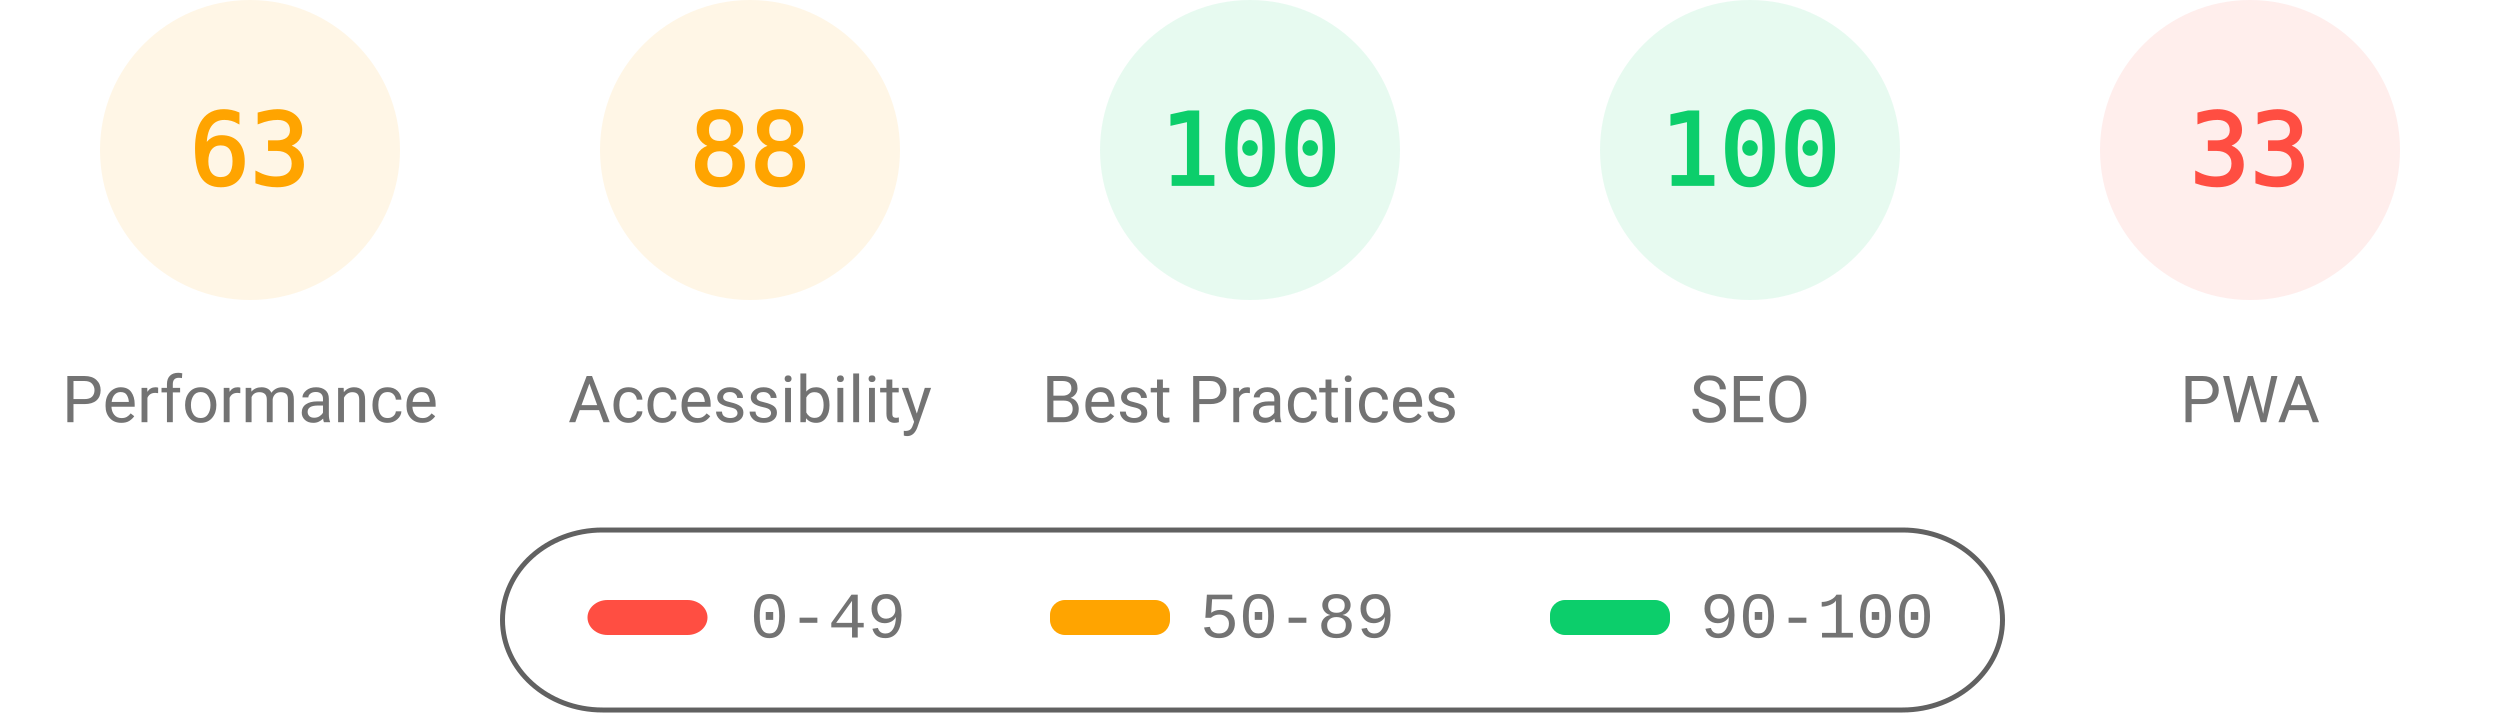
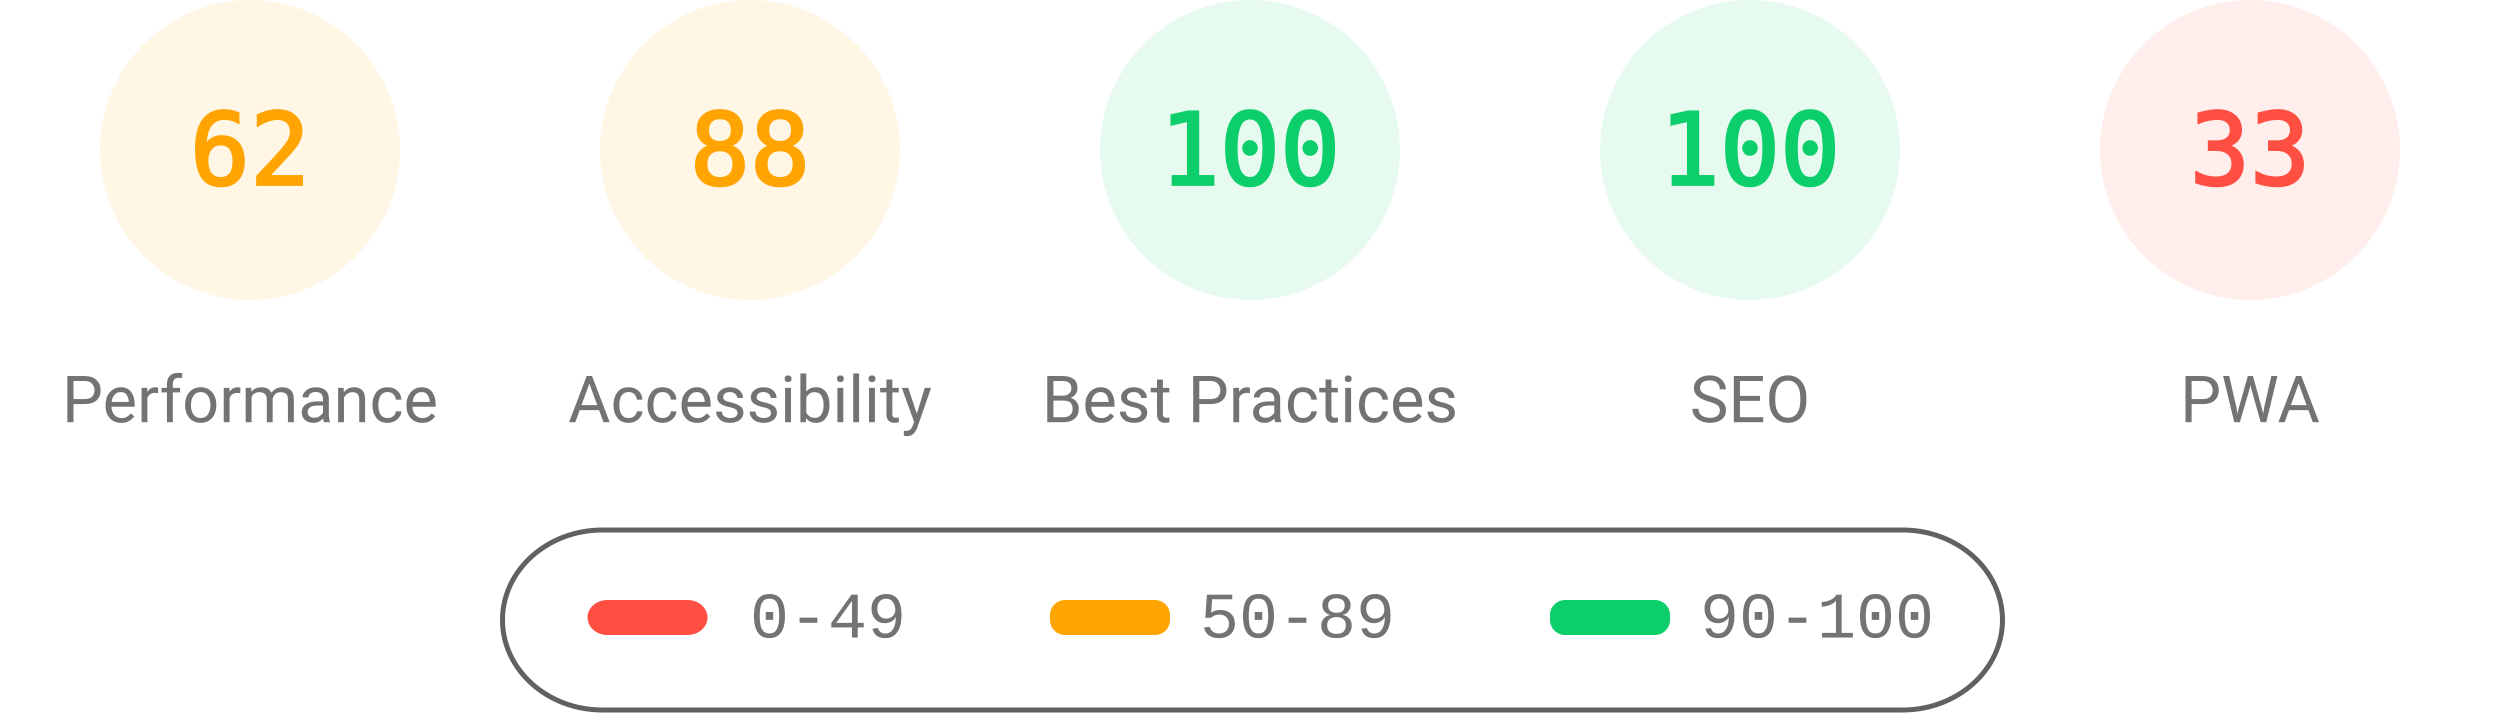
<svg xmlns="http://www.w3.org/2000/svg" fill="none" width="1000" height="285">
  <style>.gauge-base{opacity:.1}.gauge-arc{fill:none;animation-delay:250ms;stroke-linecap:round;transform:rotate(-90deg);transform-origin:100px 60px;animation:load-gauge 1s ease forwards}.guage-text{font-size:40px;font-family:monospace;text-align:center}.guage-red{color:#ff4e42;fill:#ff4e42;stroke:#ff4e42}.guage-orange{color:#ffa400;fill:#ffa400;stroke:#ffa400}.guage-green{color:#0cce6b;fill:#0cce6b;stroke:#0cce6b}.guage-undefined{color:#5c5c5c;fill:#5c5c5c;stroke:#5c5c5c}.guage-title{color:#737373;fill:#737373;stroke:none;font-size:26px;line-height:26px;font-family:Roboto,Halvetica,Arial,sans-serif}@keyframes load-gauge{from{stroke-dasharray:0 352.858}}</style>
  <svg class="guage-div guage-perf guage-orange" viewBox="0 0 200 200" width="200" height="200">
    <circle class="gauge-base" r="56" cx="100" cy="60" stroke-width="8" />
-     <circle class="gauge-arc guage-arc-1" r="56" cx="100" cy="60" stroke-width="8" style="stroke-dasharray:221.671,351.858" />
-     <text class="guage-text" x="100" y="60" alignment-baseline="central" dominant-baseline="central" text-anchor="middle">63</text>
+     <circle class="gauge-arc guage-arc-1" r="56" cx="100" cy="60" stroke-width="8" style="stroke-dasharray:218.152,351.858" />
+     <text class="guage-text" x="100" y="60" alignment-baseline="central" dominant-baseline="central" text-anchor="middle">62</text>
    <text class="guage-title" x="100" y="160" alignment-baseline="central" dominant-baseline="central" text-anchor="middle">Performance</text>
  </svg>
  <svg class="guage-div guage-acc guage-orange" viewBox="0 0 200 200" width="200" height="200" x="200">
    <circle class="gauge-base" r="56" cx="100" cy="60" stroke-width="8" />
    <circle class="gauge-arc guage-arc-2" r="56" cx="100" cy="60" stroke-width="8" style="stroke-dasharray:309.635,351.858" />
    <text class="guage-text" x="100" y="60" alignment-baseline="central" dominant-baseline="central" text-anchor="middle">88</text>
    <text class="guage-title" x="100" y="160" alignment-baseline="central" dominant-baseline="central" text-anchor="middle">Accessibility</text>
  </svg>
  <svg class="guage-div guage-best guage-green" viewBox="0 0 200 200" width="200" height="200" x="400">
    <circle class="gauge-base" r="56" cx="100" cy="60" stroke-width="8" />
    <circle class="gauge-arc guage-arc-3" r="56" cx="100" cy="60" stroke-width="8" style="stroke-dasharray:351.858,351.858" />
    <text class="guage-text" x="100" y="60" alignment-baseline="central" dominant-baseline="central" text-anchor="middle">100</text>
    <text class="guage-title" x="100" y="160" alignment-baseline="central" dominant-baseline="central" text-anchor="middle">Best Practices</text>
  </svg>
  <svg class="guage-div guage-seo guage-green" viewBox="0 0 200 200" width="200" height="200" x="600">
    <circle class="gauge-base" r="56" cx="100" cy="60" stroke-width="8" />
    <circle class="gauge-arc guage-arc-4" r="56" cx="100" cy="60" stroke-width="8" style="stroke-dasharray:351.858,351.858" />
    <text class="guage-text" x="100" y="60" alignment-baseline="central" dominant-baseline="central" text-anchor="middle">100</text>
    <text class="guage-title" x="100" y="160" alignment-baseline="central" dominant-baseline="central" text-anchor="middle">SEO</text>
  </svg>
  <svg class="guage-div guage-pwa guage-red" viewBox="0 0 200 200" width="200" height="200" x="800">
    <circle class="gauge-base" r="56" cx="100" cy="60" stroke-width="8" />
    <circle class="gauge-arc guage-arc-4" r="56" cx="100" cy="60" stroke-width="8" style="stroke-dasharray:116.113,351.858" />
    <text class="guage-text" x="100" y="60" alignment-baseline="central" dominant-baseline="central" text-anchor="middle">33</text>
    <text class="guage-title" x="100" y="160" alignment-baseline="central" dominant-baseline="central" text-anchor="middle">PWA</text>
  </svg>
  <svg width="604" height="76" x="200" y="210">
    <path fill="none" id="canvas_background" d="M-1-1h604v80H-1z" />
    <rect fill-opacity="0" stroke="#616161" stroke-width="2" rx="40" id="svg_2" height="72" width="600" y="2" x="1" fill="#000" />
    <rect stroke="#000" rx="8" id="svg_3" height="14" width="48" y="30" x="35" stroke-opacity="null" stroke-width="0" fill="#ff4e42" />
    <rect stroke="#000" rx="6" id="svg_4" height="14" width="48" y="30" x="220" stroke-opacity="null" stroke-width="0" fill="#ffa400" />
    <rect stroke="#000" rx="6" id="svg_5" height="14" width="48" y="30" x="420" stroke-opacity="null" stroke-width="0" fill="#0cce6b" />
    <text xml:space="preserve" text-anchor="start" font-family="'Courier New', Courier, monospace" font-size="26" id="svg_6" y="45" x="100" stroke-opacity="null" stroke-width="0" stroke="#000" fill="#737373">0-49</text>
    <text xml:space="preserve" text-anchor="start" font-family="'Courier New', Courier, monospace" font-size="26" id="svg_7" y="45" x="280" stroke-opacity="null" stroke-width="0" stroke="#000" fill="#737373">50-89</text>
    <text xml:space="preserve" text-anchor="start" font-family="'Courier New', Courier, monospace" font-size="26" id="svg_8" y="45" x="480" stroke-opacity="null" stroke-width="0" stroke="#000" fill="#737373">90-100</text>
  </svg>
</svg>
